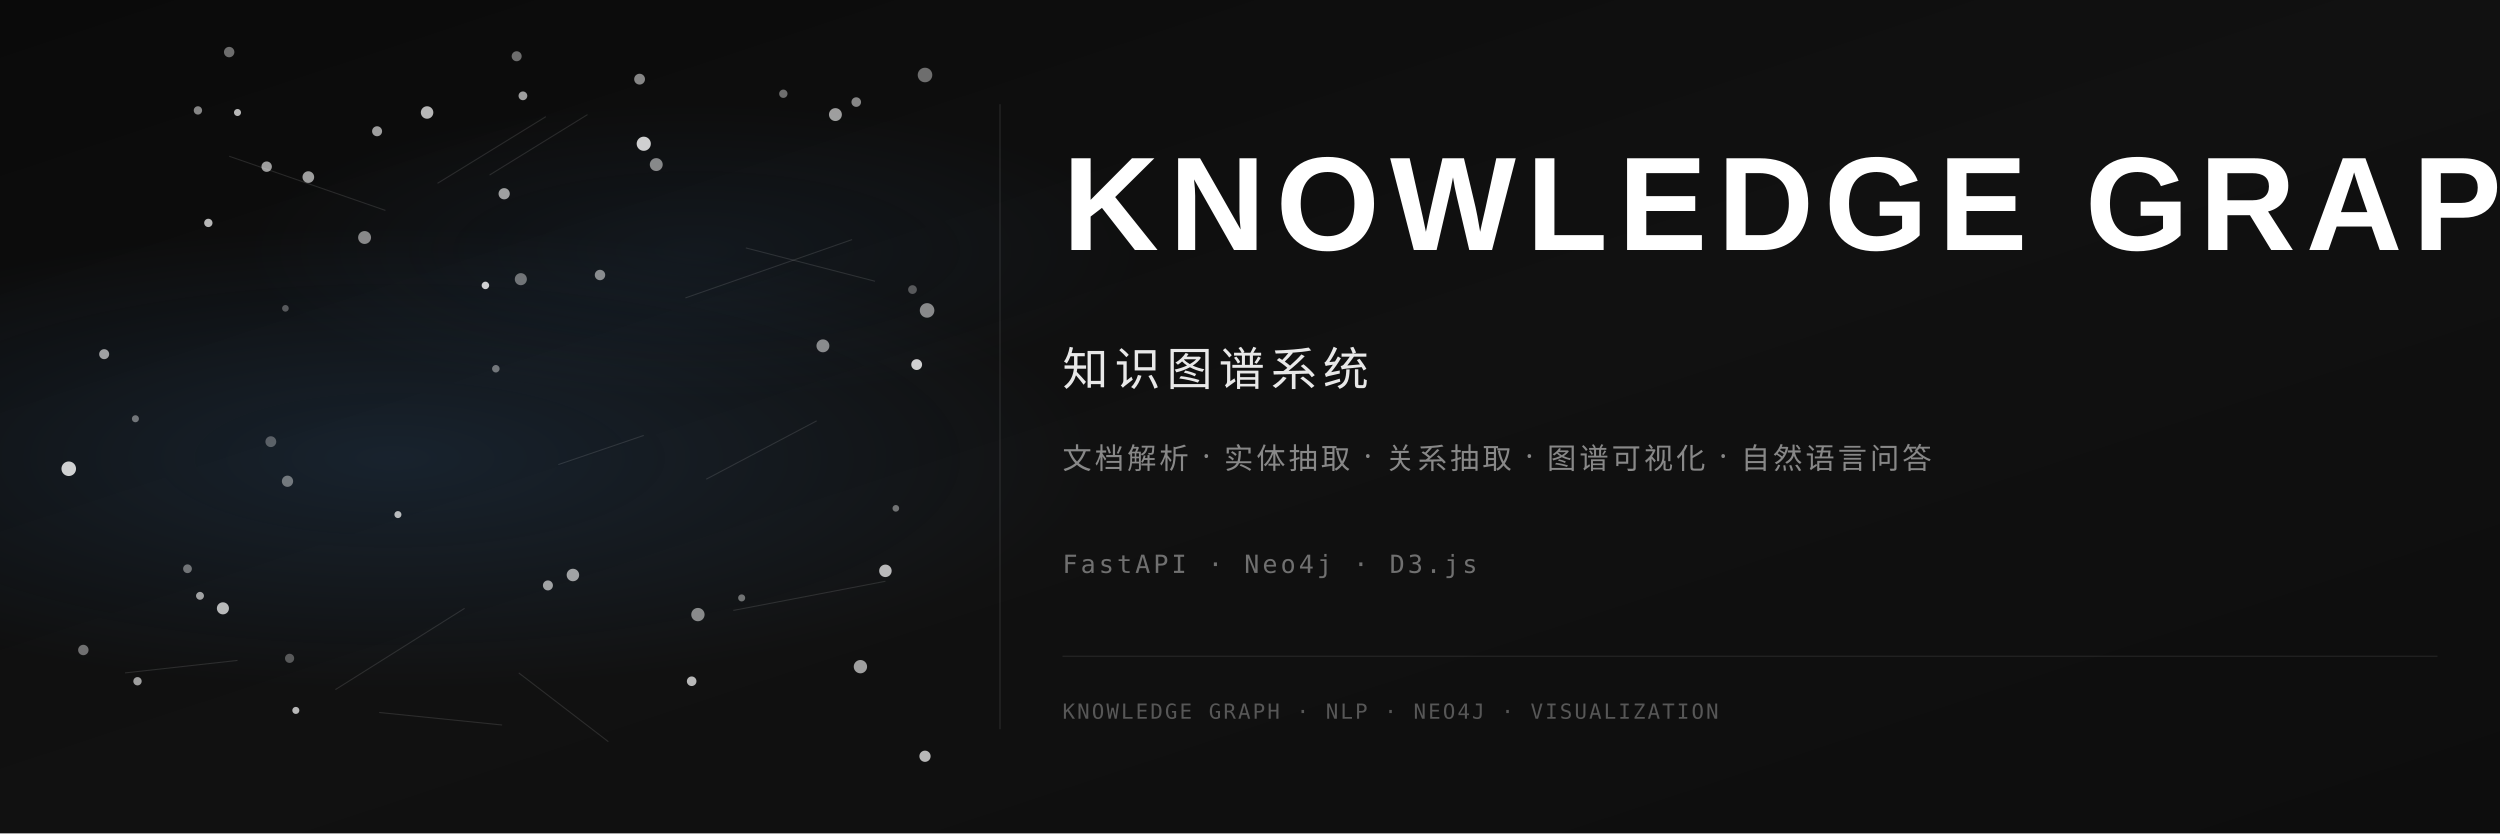
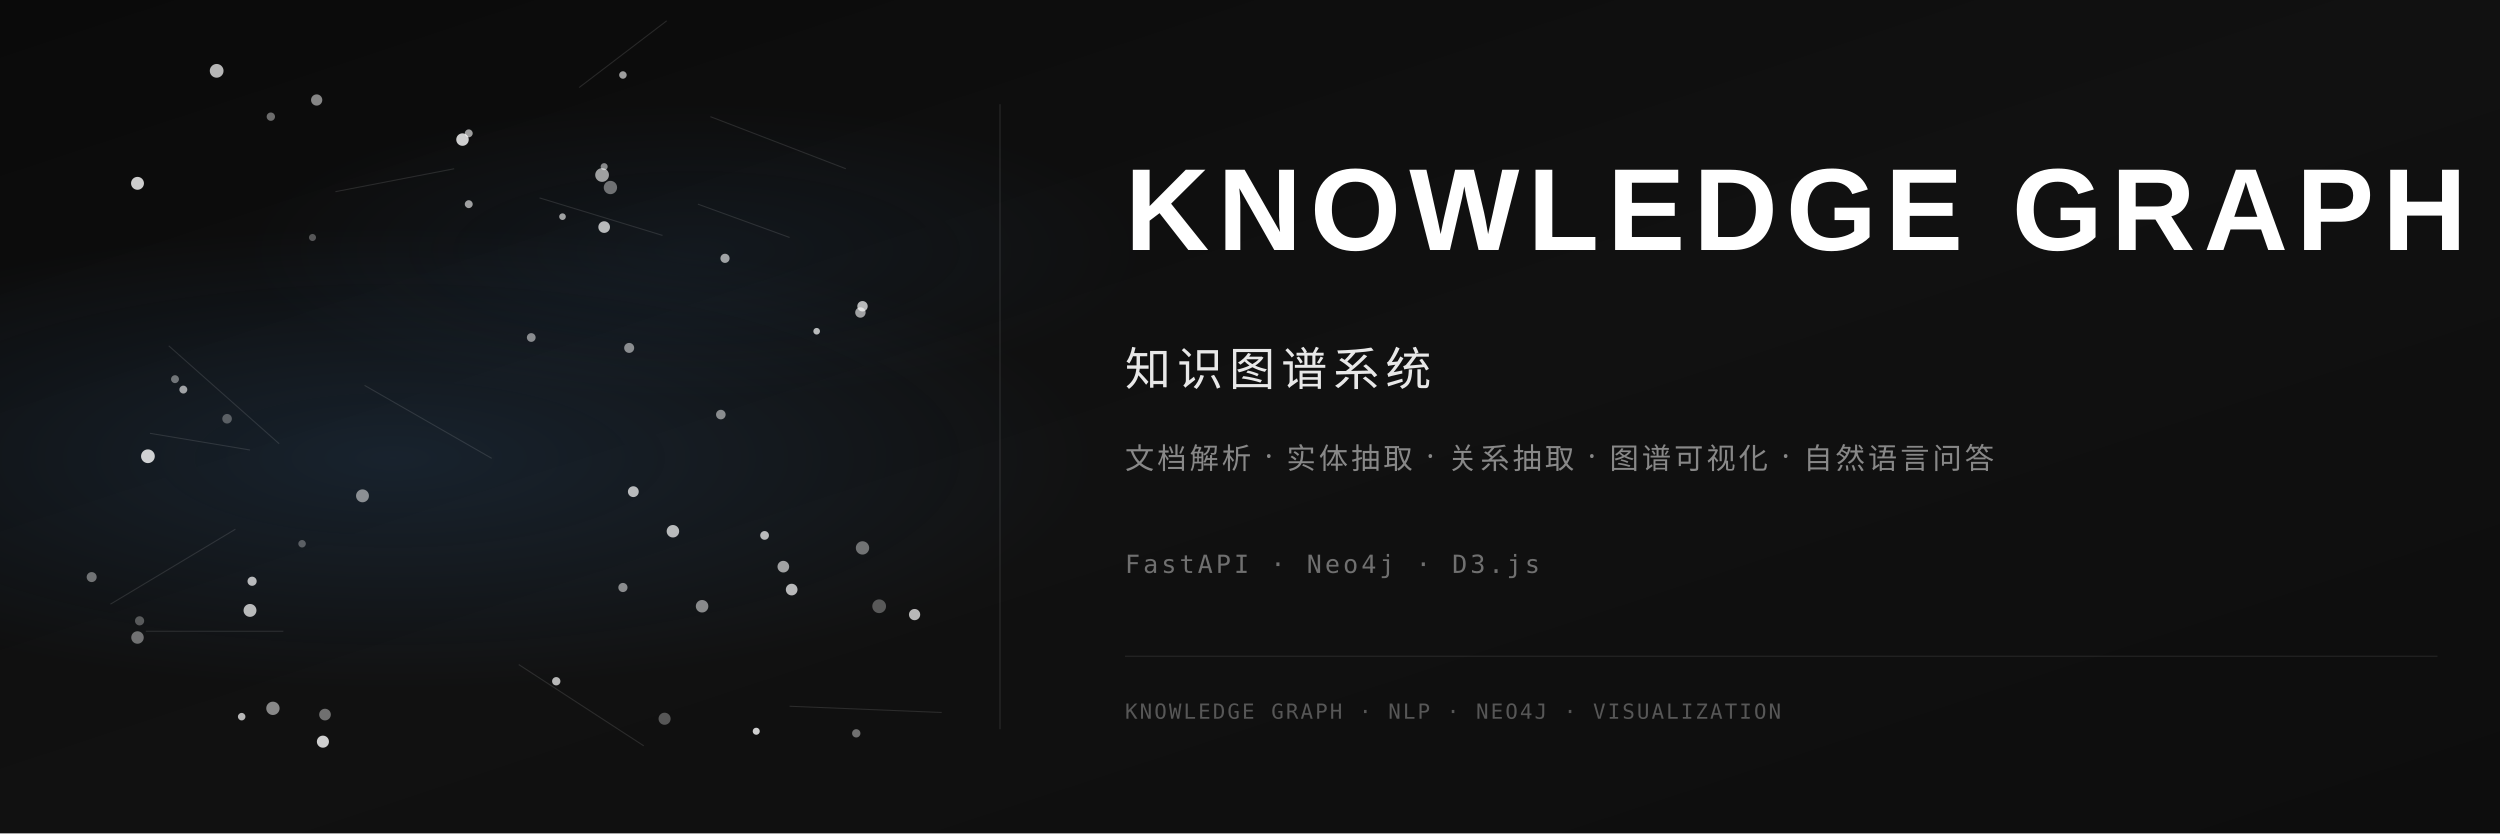
<svg xmlns="http://www.w3.org/2000/svg" viewBox="0 0 1200 400" width="1200" height="400">
  <defs>
    <linearGradient id="bg" x1="0%" y1="0%" x2="100%" y2="100%">
      <stop offset="0%" style="stop-color:#0a0a0a" />
      <stop offset="50%" style="stop-color:#111111" />
      <stop offset="100%" style="stop-color:#0d0d0d" />
    </linearGradient>
    <radialGradient id="glow1" cx="16%" cy="55%" r="28%">
      <stop offset="0%" style="stop-color:#4A90D9;stop-opacity:0.15" />
      <stop offset="100%" style="stop-color:#4A90D9;stop-opacity:0" />
    </radialGradient>
    <radialGradient id="glow2" cx="28%" cy="30%" r="18%">
      <stop offset="0%" style="stop-color:#4A90D9;stop-opacity:0.08" />
      <stop offset="100%" style="stop-color:#4A90D9;stop-opacity:0" />
    </radialGradient>
  </defs>
  <rect width="1200" height="400" fill="url(#bg)" />
  <rect width="1200" height="400" fill="url(#glow1)" />
  <rect width="1200" height="400" fill="url(#glow2)" />
-   <circle cx="356" cy="287" r="1.7" fill="white" opacity="0.4" />
-   <circle cx="335" cy="295" r="3.2" fill="white" opacity="0.5" />
-   <circle cx="438" cy="139" r="2.1" fill="white" opacity="0.3" />
-   <circle cx="242" cy="93" r="2.7" fill="white" opacity="0.6" />
-   <circle cx="148" cy="85" r="2.8" fill="white" opacity="0.6" />
-   <circle cx="263" cy="281" r="2.4" fill="white" opacity="0.6" />
-   <circle cx="401" cy="55" r="3.1" fill="white" opacity="0.6" />
-   <circle cx="205" cy="54" r="3.0" fill="white" opacity="0.7" />
-   <circle cx="395" cy="166" r="3.1" fill="white" opacity="0.5" />
-   <circle cx="137" cy="148" r="1.6" fill="white" opacity="0.3" />
-   <circle cx="107" cy="292" r="2.9" fill="white" opacity="0.7" />
-   <circle cx="411" cy="49" r="2.3" fill="white" opacity="0.5" />
-   <circle cx="250" cy="134" r="2.9" fill="white" opacity="0.4" />
-   <circle cx="130" cy="212" r="2.6" fill="white" opacity="0.3" />
-   <circle cx="96" cy="286" r="1.9" fill="white" opacity="0.6" />
-   <circle cx="425" cy="274" r="3.0" fill="white" opacity="0.7" />
-   <circle cx="100" cy="107" r="2.0" fill="white" opacity="0.7" />
-   <circle cx="139" cy="316" r="2.2" fill="white" opacity="0.3" />
-   <circle cx="288" cy="132" r="2.5" fill="white" opacity="0.5" />
-   <circle cx="238" cy="177" r="1.8" fill="white" opacity="0.4" />
-   <circle cx="175" cy="114" r="3.1" fill="white" opacity="0.5" />
-   <circle cx="307" cy="38" r="2.6" fill="white" opacity="0.5" />
-   <circle cx="248" cy="27" r="2.4" fill="white" opacity="0.4" />
-   <circle cx="445" cy="149" r="3.5" fill="white" opacity="0.5" />
-   <circle cx="233" cy="137" r="1.8" fill="white" opacity="0.8" />
-   <circle cx="128" cy="80" r="2.5" fill="white" opacity="0.6" />
-   <circle cx="90" cy="273" r="2.1" fill="white" opacity="0.4" />
-   <circle cx="66" cy="327" r="2.0" fill="white" opacity="0.6" />
-   <circle cx="65" cy="201" r="1.7" fill="white" opacity="0.4" />
-   <circle cx="114" cy="54" r="1.7" fill="white" opacity="0.7" />
-   <circle cx="315" cy="79" r="3.1" fill="white" opacity="0.5" />
-   <circle cx="444" cy="363" r="2.7" fill="white" opacity="0.7" />
-   <circle cx="376" cy="45" r="2.0" fill="white" opacity="0.4" />
-   <circle cx="95" cy="53" r="2.0" fill="white" opacity="0.5" />
-   <circle cx="50" cy="170" r="2.4" fill="white" opacity="0.6" />
-   <circle cx="440" cy="175" r="2.6" fill="white" opacity="0.8" />
-   <circle cx="142" cy="341" r="1.7" fill="white" opacity="0.7" />
-   <circle cx="332" cy="327" r="2.3" fill="white" opacity="0.7" />
-   <circle cx="181" cy="63" r="2.4" fill="white" opacity="0.6" />
-   <circle cx="430" cy="244" r="1.6" fill="white" opacity="0.4" />
-   <circle cx="138" cy="231" r="2.7" fill="white" opacity="0.4" />
-   <circle cx="33" cy="225" r="3.5" fill="white" opacity="0.8" />
-   <circle cx="251" cy="46" r="2.1" fill="white" opacity="0.6" />
-   <circle cx="309" cy="69" r="3.4" fill="white" opacity="0.8" />
-   <circle cx="40" cy="312" r="2.5" fill="white" opacity="0.4" />
-   <circle cx="413" cy="320" r="3.2" fill="white" opacity="0.6" />
-   <circle cx="275" cy="276" r="3.0" fill="white" opacity="0.6" />
-   <circle cx="191" cy="247" r="1.7" fill="white" opacity="0.7" />
-   <circle cx="110" cy="25" r="2.5" fill="white" opacity="0.4" />
-   <circle cx="444" cy="36" r="3.5" fill="white" opacity="0.4" />
-   <line x1="235" y1="84" x2="282" y2="55" stroke="white" stroke-width="0.5" opacity="0.12" />
-   <line x1="329" y1="143" x2="409" y2="115" stroke="white" stroke-width="0.5" opacity="0.12" />
-   <line x1="249" y1="323" x2="292" y2="356" stroke="white" stroke-width="0.5" opacity="0.12" />
-   <line x1="352" y1="293" x2="425" y2="279" stroke="white" stroke-width="0.5" opacity="0.12" />
-   <line x1="182" y1="342" x2="241" y2="348" stroke="white" stroke-width="0.5" opacity="0.12" />
-   <line x1="161" y1="331" x2="223" y2="292" stroke="white" stroke-width="0.5" opacity="0.12" />
-   <line x1="339" y1="230" x2="392" y2="202" stroke="white" stroke-width="0.5" opacity="0.12" />
-   <line x1="358" y1="119" x2="420" y2="135" stroke="white" stroke-width="0.5" opacity="0.12" />
-   <line x1="268" y1="223" x2="309" y2="209" stroke="white" stroke-width="0.5" opacity="0.12" />
-   <line x1="60" y1="323" x2="114" y2="317" stroke="white" stroke-width="0.5" opacity="0.12" />
-   <line x1="210" y1="88" x2="262" y2="56" stroke="white" stroke-width="0.5" opacity="0.12" />
-   <line x1="110" y1="75" x2="185" y2="101" stroke="white" stroke-width="0.5" opacity="0.12" />
+   <circle cx="88" cy="187" r="1.9" fill="white" opacity="0.6" />
+   <circle cx="174" cy="238" r="3.1" fill="white" opacity="0.5" />
+   <circle cx="348" cy="124" r="2.2" fill="white" opacity="0.6" />
+   <circle cx="121" cy="279" r="2.2" fill="white" opacity="0.7" />
+   <circle cx="414" cy="147" r="2.5" fill="white" opacity="0.7" />
+   <circle cx="302" cy="167" r="2.4" fill="white" opacity="0.5" />
+   <circle cx="392" cy="159" r="1.6" fill="white" opacity="0.7" />
+   <circle cx="439" cy="295" r="2.7" fill="white" opacity="0.7" />
+   <circle cx="290" cy="109" r="2.8" fill="white" opacity="0.7" />
+   <circle cx="422" cy="291" r="3.3" fill="white" opacity="0.3" />
+   <circle cx="376" cy="272" r="2.8" fill="white" opacity="0.6" />
+   <circle cx="104" cy="34" r="3.3" fill="white" opacity="0.7" />
+   <circle cx="120" cy="293" r="3.1" fill="white" opacity="0.7" />
+   <circle cx="289" cy="84" r="3.3" fill="white" opacity="0.6" />
+   <circle cx="299" cy="36" r="1.8" fill="white" opacity="0.6" />
+   <circle cx="323" cy="255" r="3.0" fill="white" opacity="0.7" />
+   <circle cx="411" cy="352" r="2.0" fill="white" opacity="0.4" />
+   <circle cx="130" cy="56" r="2.0" fill="white" opacity="0.4" />
+   <circle cx="270" cy="104" r="1.6" fill="white" opacity="0.6" />
+   <circle cx="84" cy="182" r="1.9" fill="white" opacity="0.4" />
+   <circle cx="67" cy="298" r="2.2" fill="white" opacity="0.3" />
+   <circle cx="155" cy="356" r="2.9" fill="white" opacity="0.8" />
+   <circle cx="267" cy="327" r="2.0" fill="white" opacity="0.7" />
+   <circle cx="290" cy="80" r="1.7" fill="white" opacity="0.5" />
+   <circle cx="299" cy="282" r="2.2" fill="white" opacity="0.5" />
+   <circle cx="71" cy="219" r="3.3" fill="white" opacity="0.8" />
+   <circle cx="156" cy="343" r="2.8" fill="white" opacity="0.4" />
+   <circle cx="109" cy="201" r="2.3" fill="white" opacity="0.3" />
+   <circle cx="66" cy="306" r="3.0" fill="white" opacity="0.4" />
+   <circle cx="363" cy="351" r="1.7" fill="white" opacity="0.8" />
+   <circle cx="337" cy="291" r="3.0" fill="white" opacity="0.5" />
+   <circle cx="131" cy="340" r="3.2" fill="white" opacity="0.5" />
+   <circle cx="414" cy="263" r="3.2" fill="white" opacity="0.4" />
+   <circle cx="367" cy="257" r="2.1" fill="white" opacity="0.7" />
+   <circle cx="304" cy="236" r="2.6" fill="white" opacity="0.7" />
+   <circle cx="255" cy="162" r="2.1" fill="white" opacity="0.5" />
+   <circle cx="222" cy="67" r="3.0" fill="white" opacity="0.8" />
+   <circle cx="319" cy="345" r="2.9" fill="white" opacity="0.3" />
+   <circle cx="150" cy="114" r="1.7" fill="white" opacity="0.3" />
+   <circle cx="44" cy="277" r="2.4" fill="white" opacity="0.4" />
+   <circle cx="293" cy="90" r="3.2" fill="white" opacity="0.4" />
+   <circle cx="225" cy="64" r="1.9" fill="white" opacity="0.6" />
+   <circle cx="413" cy="150" r="2.5" fill="white" opacity="0.6" />
+   <circle cx="145" cy="261" r="1.8" fill="white" opacity="0.3" />
+   <circle cx="380" cy="283" r="2.8" fill="white" opacity="0.7" />
+   <circle cx="152" cy="48" r="2.7" fill="white" opacity="0.5" />
+   <circle cx="116" cy="344" r="1.8" fill="white" opacity="0.7" />
+   <circle cx="225" cy="98" r="1.9" fill="white" opacity="0.6" />
+   <circle cx="346" cy="199" r="2.3" fill="white" opacity="0.5" />
+   <circle cx="66" cy="88" r="3.1" fill="white" opacity="0.8" />
+   <line x1="161" y1="92" x2="218" y2="81" stroke="white" stroke-width="0.5" opacity="0.12" />
+   <line x1="249" y1="319" x2="309" y2="358" stroke="white" stroke-width="0.5" opacity="0.12" />
+   <line x1="259" y1="95" x2="318" y2="113" stroke="white" stroke-width="0.5" opacity="0.12" />
+   <line x1="70" y1="303" x2="136" y2="303" stroke="white" stroke-width="0.5" opacity="0.12" />
+   <line x1="72" y1="208" x2="120" y2="216" stroke="white" stroke-width="0.5" opacity="0.12" />
+   <line x1="341" y1="56" x2="406" y2="81" stroke="white" stroke-width="0.5" opacity="0.12" />
+   <line x1="175" y1="185" x2="236" y2="220" stroke="white" stroke-width="0.5" opacity="0.12" />
+   <line x1="335" y1="98" x2="379" y2="114" stroke="white" stroke-width="0.5" opacity="0.12" />
+   <line x1="379" y1="339" x2="452" y2="342" stroke="white" stroke-width="0.5" opacity="0.12" />
+   <line x1="81" y1="166" x2="134" y2="213" stroke="white" stroke-width="0.5" opacity="0.12" />
+   <line x1="53" y1="290" x2="113" y2="254" stroke="white" stroke-width="0.5" opacity="0.12" />
+   <line x1="278" y1="42" x2="320" y2="10" stroke="white" stroke-width="0.5" opacity="0.12" />
  <line x1="480" y1="50" x2="480" y2="350" stroke="white" stroke-width="0.5" opacity="0.12" />
-   <text x="510" y="120" font-family="'SF Pro Display','Helvetica Neue',Arial,sans-serif" font-size="64" font-weight="800" fill="white" letter-spacing="5">KNOWLEDGE GRAPH</text>
-   <text x="510" y="185" font-family="'Noto Sans SC','PingFang SC','Microsoft YaHei',sans-serif" font-size="22" font-weight="500" fill="white" opacity="0.9" letter-spacing="3">知识图谱系统</text>
-   <text x="510" y="225" font-family="'Noto Sans SC','PingFang SC','Microsoft YaHei',sans-serif" font-size="14" font-weight="300" fill="white" opacity="0.5" letter-spacing="1.5">文档解析 · 实体抽取 · 关系抽取 · 图谱可视化 · 自然语言问答</text>
-   <text x="510" y="275" font-family="'SF Mono','Fira Code','Consolas',monospace" font-size="12" fill="white" opacity="0.4" letter-spacing="1.5">FastAPI · Neo4j · D3.js</text>
-   <line x1="510" y1="315" x2="1170" y2="315" stroke="white" stroke-width="0.5" opacity="0.1" />
-   <text x="510" y="345" font-family="'SF Mono','Fira Code','Consolas',monospace" font-size="10" fill="white" opacity="0.3" letter-spacing="1">KNOWLEDGE GRAPH · NLP · NEO4J · VISUALIZATION</text>
+   <text x="540" y="120" font-family="'SF Pro Display','Helvetica Neue',Arial,sans-serif" font-size="56" font-weight="800" fill="white" letter-spacing="4">KNOWLEDGE GRAPH</text>
+   <text x="540" y="185" font-family="'Noto Sans SC','PingFang SC','Microsoft YaHei',sans-serif" font-size="22" font-weight="500" fill="white" opacity="0.9" letter-spacing="3">知识图谱系统</text>
+   <text x="540" y="225" font-family="'Noto Sans SC','PingFang SC','Microsoft YaHei',sans-serif" font-size="14" font-weight="300" fill="white" opacity="0.5" letter-spacing="1.5">文档解析 · 实体抽取 · 关系抽取 · 图谱可视化 · 自然语言问答</text>
+   <text x="540" y="275" font-family="'SF Mono','Fira Code','Consolas',monospace" font-size="12" fill="white" opacity="0.4" letter-spacing="1.5">FastAPI · Neo4j · D3.js</text>
+   <line x1="540" y1="315" x2="1170" y2="315" stroke="white" stroke-width="0.5" opacity="0.1" />
+   <text x="540" y="345" font-family="'SF Mono','Fira Code','Consolas',monospace" font-size="10" fill="white" opacity="0.3" letter-spacing="1">KNOWLEDGE GRAPH · NLP · NEO4J · VISUALIZATION</text>
</svg>
